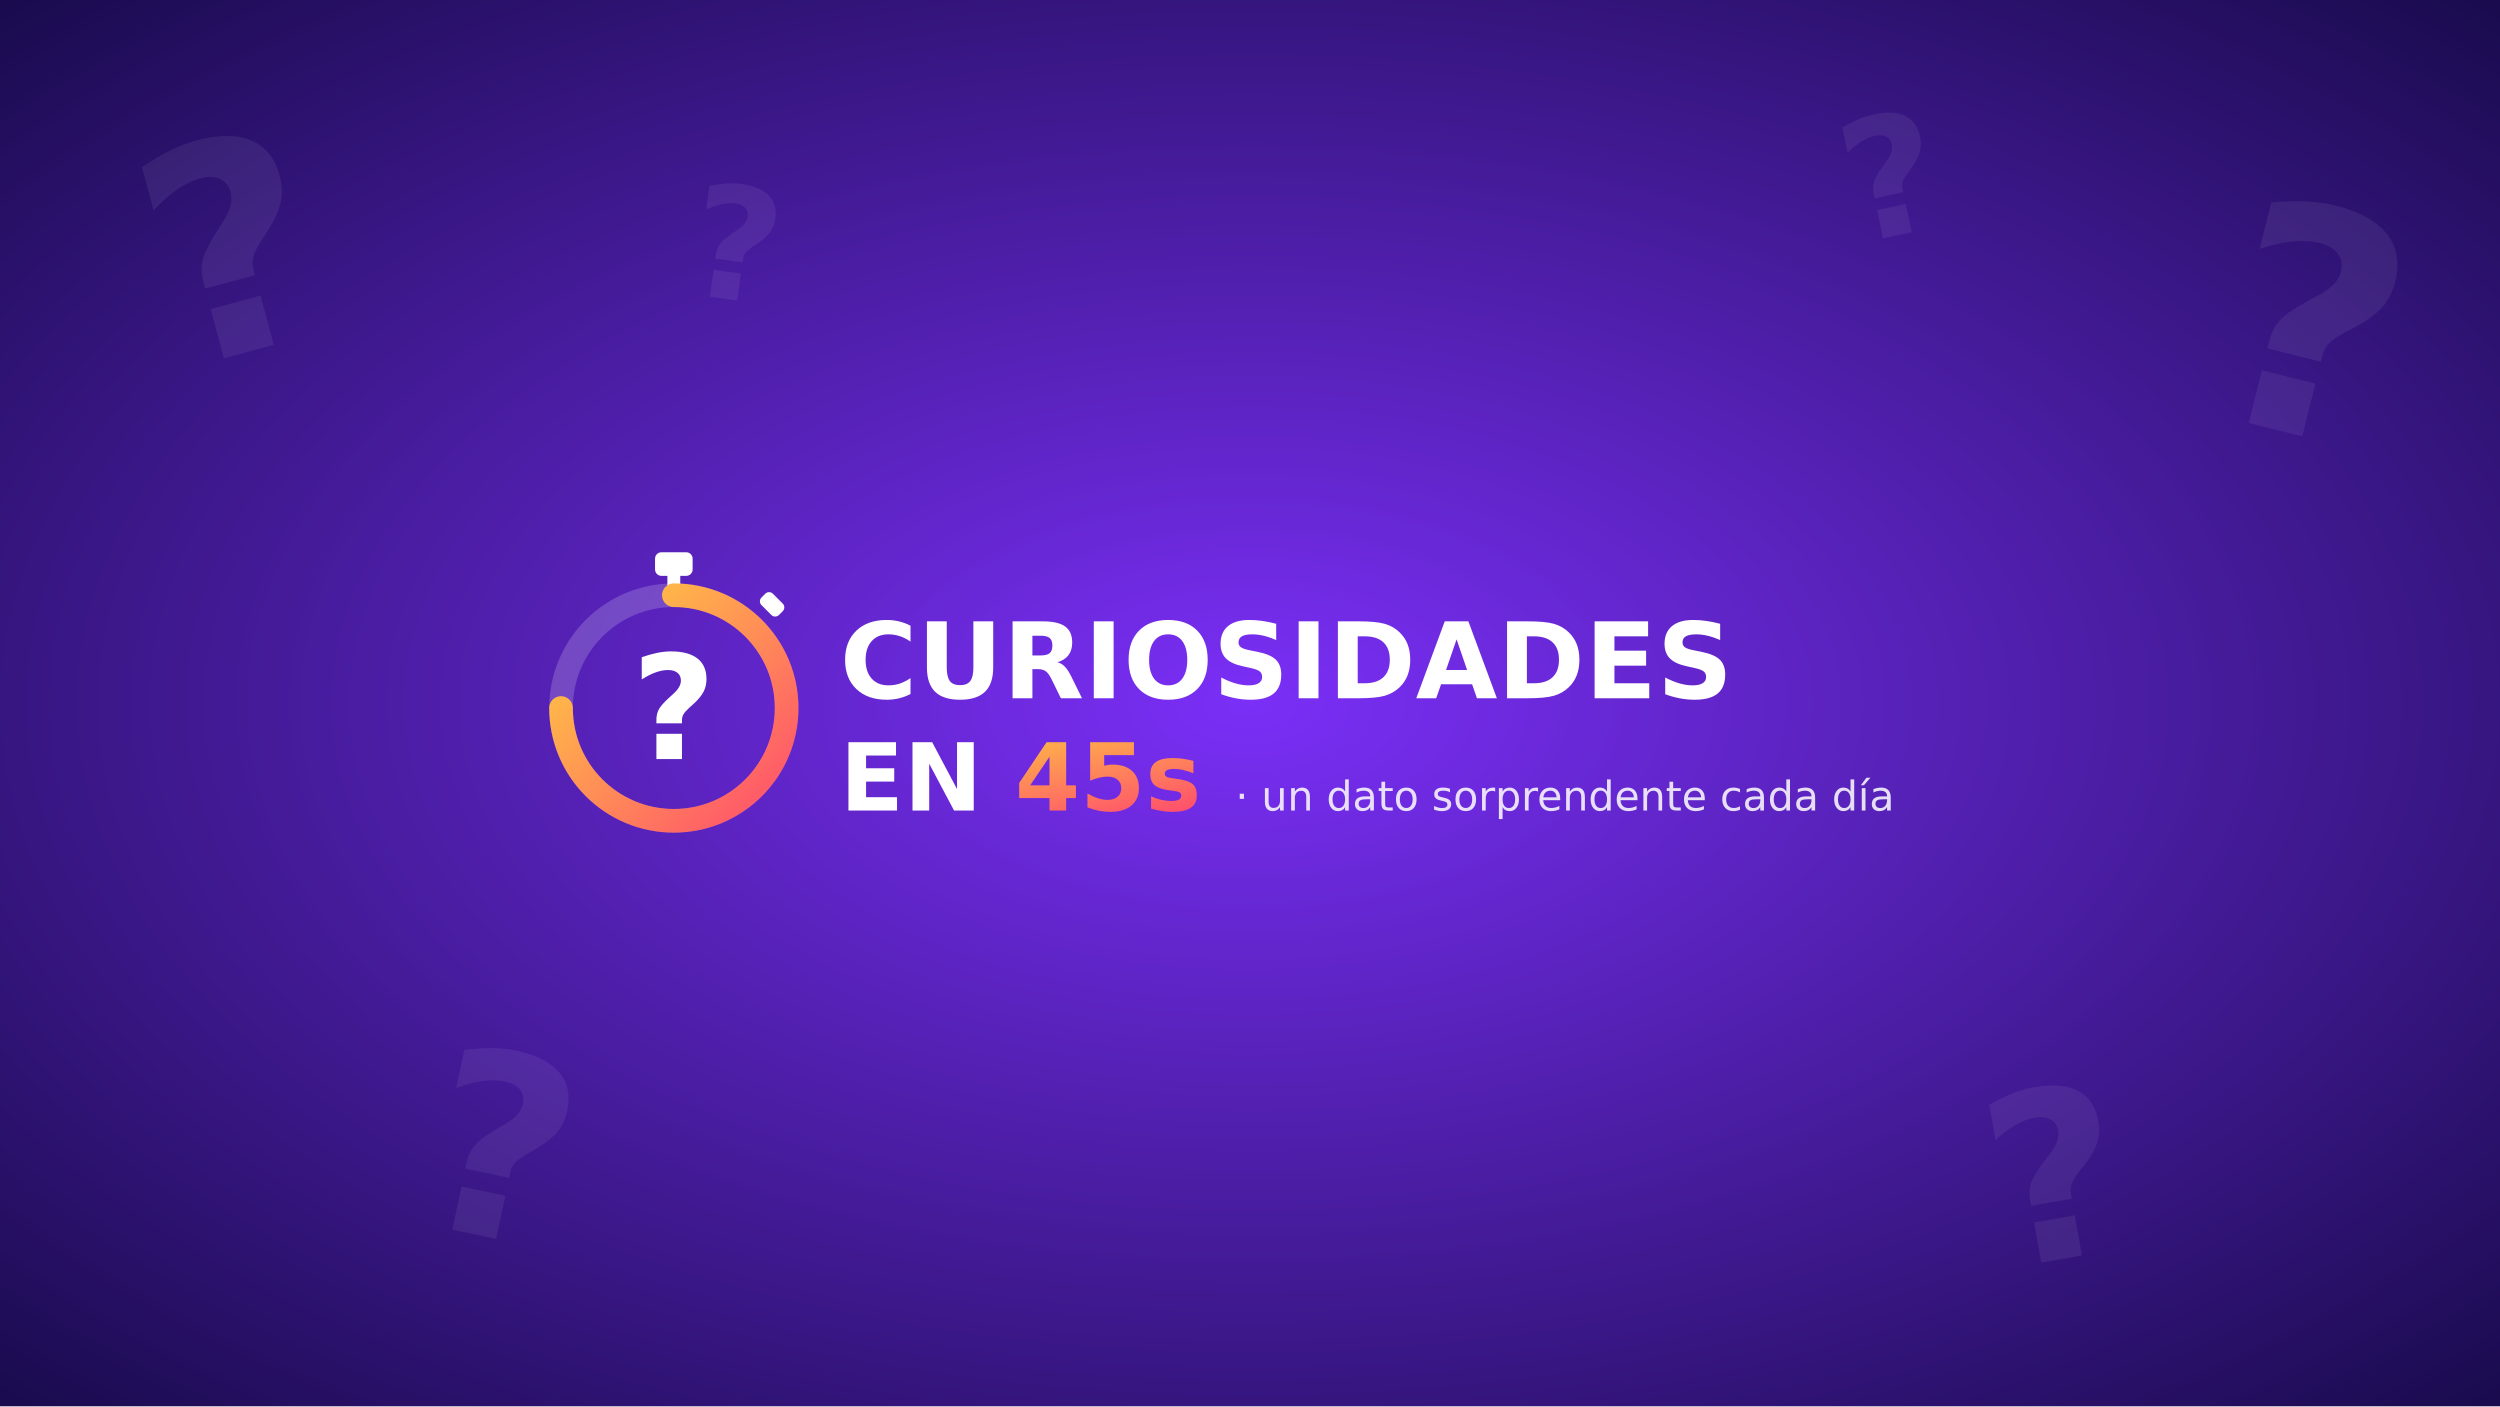
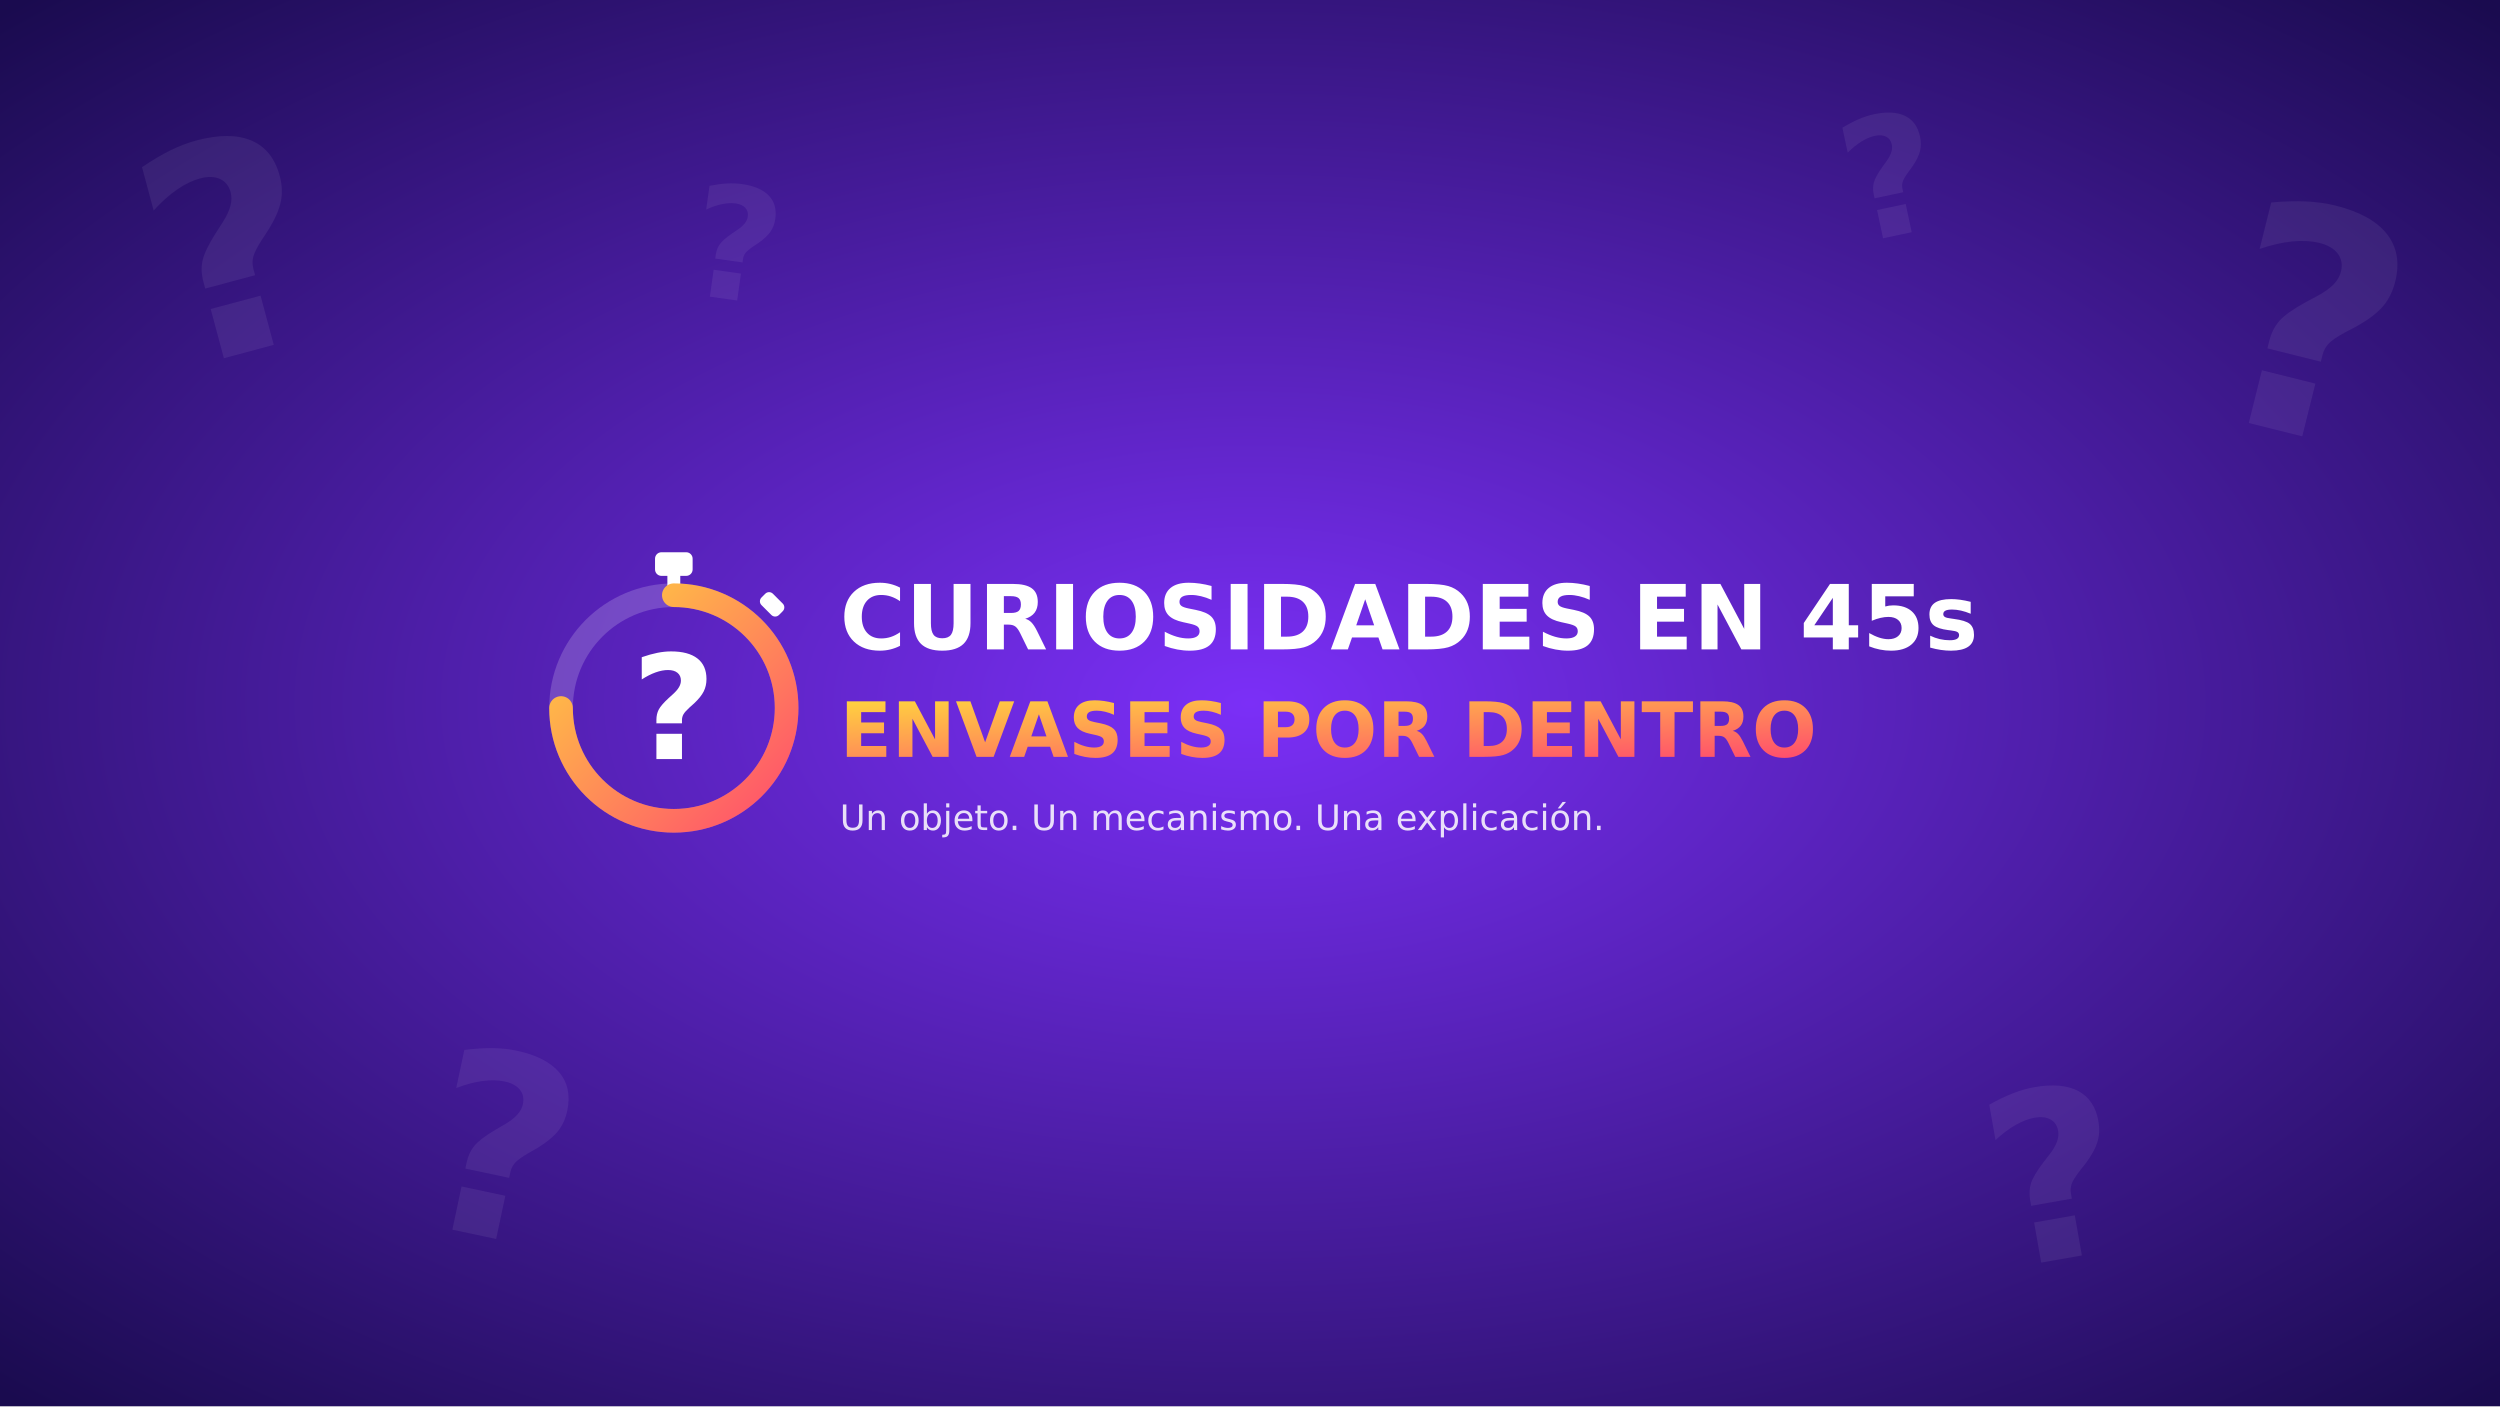
<svg xmlns="http://www.w3.org/2000/svg" width="2560" height="1440" viewBox="0 0 2560 1440">
  <defs>
    <radialGradient id="bg" cx="50%" cy="50%" r="70%">
      <stop offset="0" stop-color="#7B2FF7" />
      <stop offset="1" stop-color="#1A0B4F" />
    </radialGradient>
    <linearGradient id="arc" x1="0" y1="0" x2="1" y2="1">
      <stop offset="0" stop-color="#FFD23F" />
      <stop offset="1" stop-color="#FF4D6D" />
    </linearGradient>
  </defs>
  <rect width="2560" height="1440" fill="url(#bg)" />
  <text x="180" y="380" font-family="DejaVu Sans" font-weight="bold" font-size="300" fill="#FFFFFF" fill-opacity="0.07" transform="rotate(-15 180 380)">?</text>
  <text x="420" y="1250" font-family="DejaVu Sans" font-weight="bold" font-size="260" fill="#FFFFFF" fill-opacity="0.07" transform="rotate(12 420 1250)">?</text>
  <text x="2250" y="420" font-family="DejaVu Sans" font-weight="bold" font-size="320" fill="#FFFFFF" fill-opacity="0.07" transform="rotate(14 2250 420)">?</text>
  <text x="2050" y="1300" font-family="DejaVu Sans" font-weight="bold" font-size="240" fill="#FFFFFF" fill-opacity="0.07" transform="rotate(-10 2050 1300)">?</text>
  <text x="700" y="300" font-family="DejaVu Sans" font-weight="bold" font-size="160" fill="#FFFFFF" fill-opacity="0.07" transform="rotate(8 700 300)">?</text>
  <text x="1900" y="250" font-family="DejaVu Sans" font-weight="bold" font-size="170" fill="#FFFFFF" fill-opacity="0.07" transform="rotate(-12 1900 250)">?</text>
  <g transform="translate(690 725) scale(0.55) translate(-400 -440)">
    <g>
      <rect x="365" y="150" width="70" height="44" rx="12" fill="#FFFFFF" />
      <rect x="388" y="186" width="24" height="30" fill="#FFFFFF" />
      <rect x="560" y="232" width="46" height="30" rx="10" fill="#FFFFFF" transform="rotate(45 583 247)" />
      <circle cx="400" cy="440" r="210" fill="none" stroke="#FFFFFF" stroke-opacity="0.18" stroke-width="44" />
      <path d="M 400 230 A 210 210 0 1 1 190 440" fill="none" stroke="url(#arc)" stroke-width="44" stroke-linecap="round" />
      <text x="400" y="535" text-anchor="middle" font-family="DejaVu Sans" font-weight="bold" font-size="270" fill="#FFFFFF">?</text>
    </g>
  </g>
-   <text x="860" y="715" font-family="DejaVu Sans" font-weight="bold" font-size="108" fill="#FFFFFF">CURIOSIDADES</text>
-   <text x="860" y="830" font-family="DejaVu Sans" font-weight="bold" font-size="96" fill="#FFFFFF">EN <tspan fill="url(#arc)">45s</tspan>
-   </text>
-   <text x="1265" y="830" font-family="DejaVu Sans" font-size="42" fill="#FFFFFF" fill-opacity="0.85">· un dato sorprendente cada día</text>
+   <text x="860" y="665" font-family="DejaVu Sans" font-weight="bold" font-size="92" fill="#FFFFFF">CURIOSIDADES EN 45s</text>
+   <text x="860" y="775" font-family="DejaVu Sans" font-weight="bold" font-size="78" fill="url(#arc)">ENVASES POR DENTRO</text>
+   <text x="860" y="850" font-family="DejaVu Sans" font-size="36" fill="#FFFFFF" fill-opacity="0.85">Un objeto. Un mecanismo. Una explicación.</text>
</svg>
